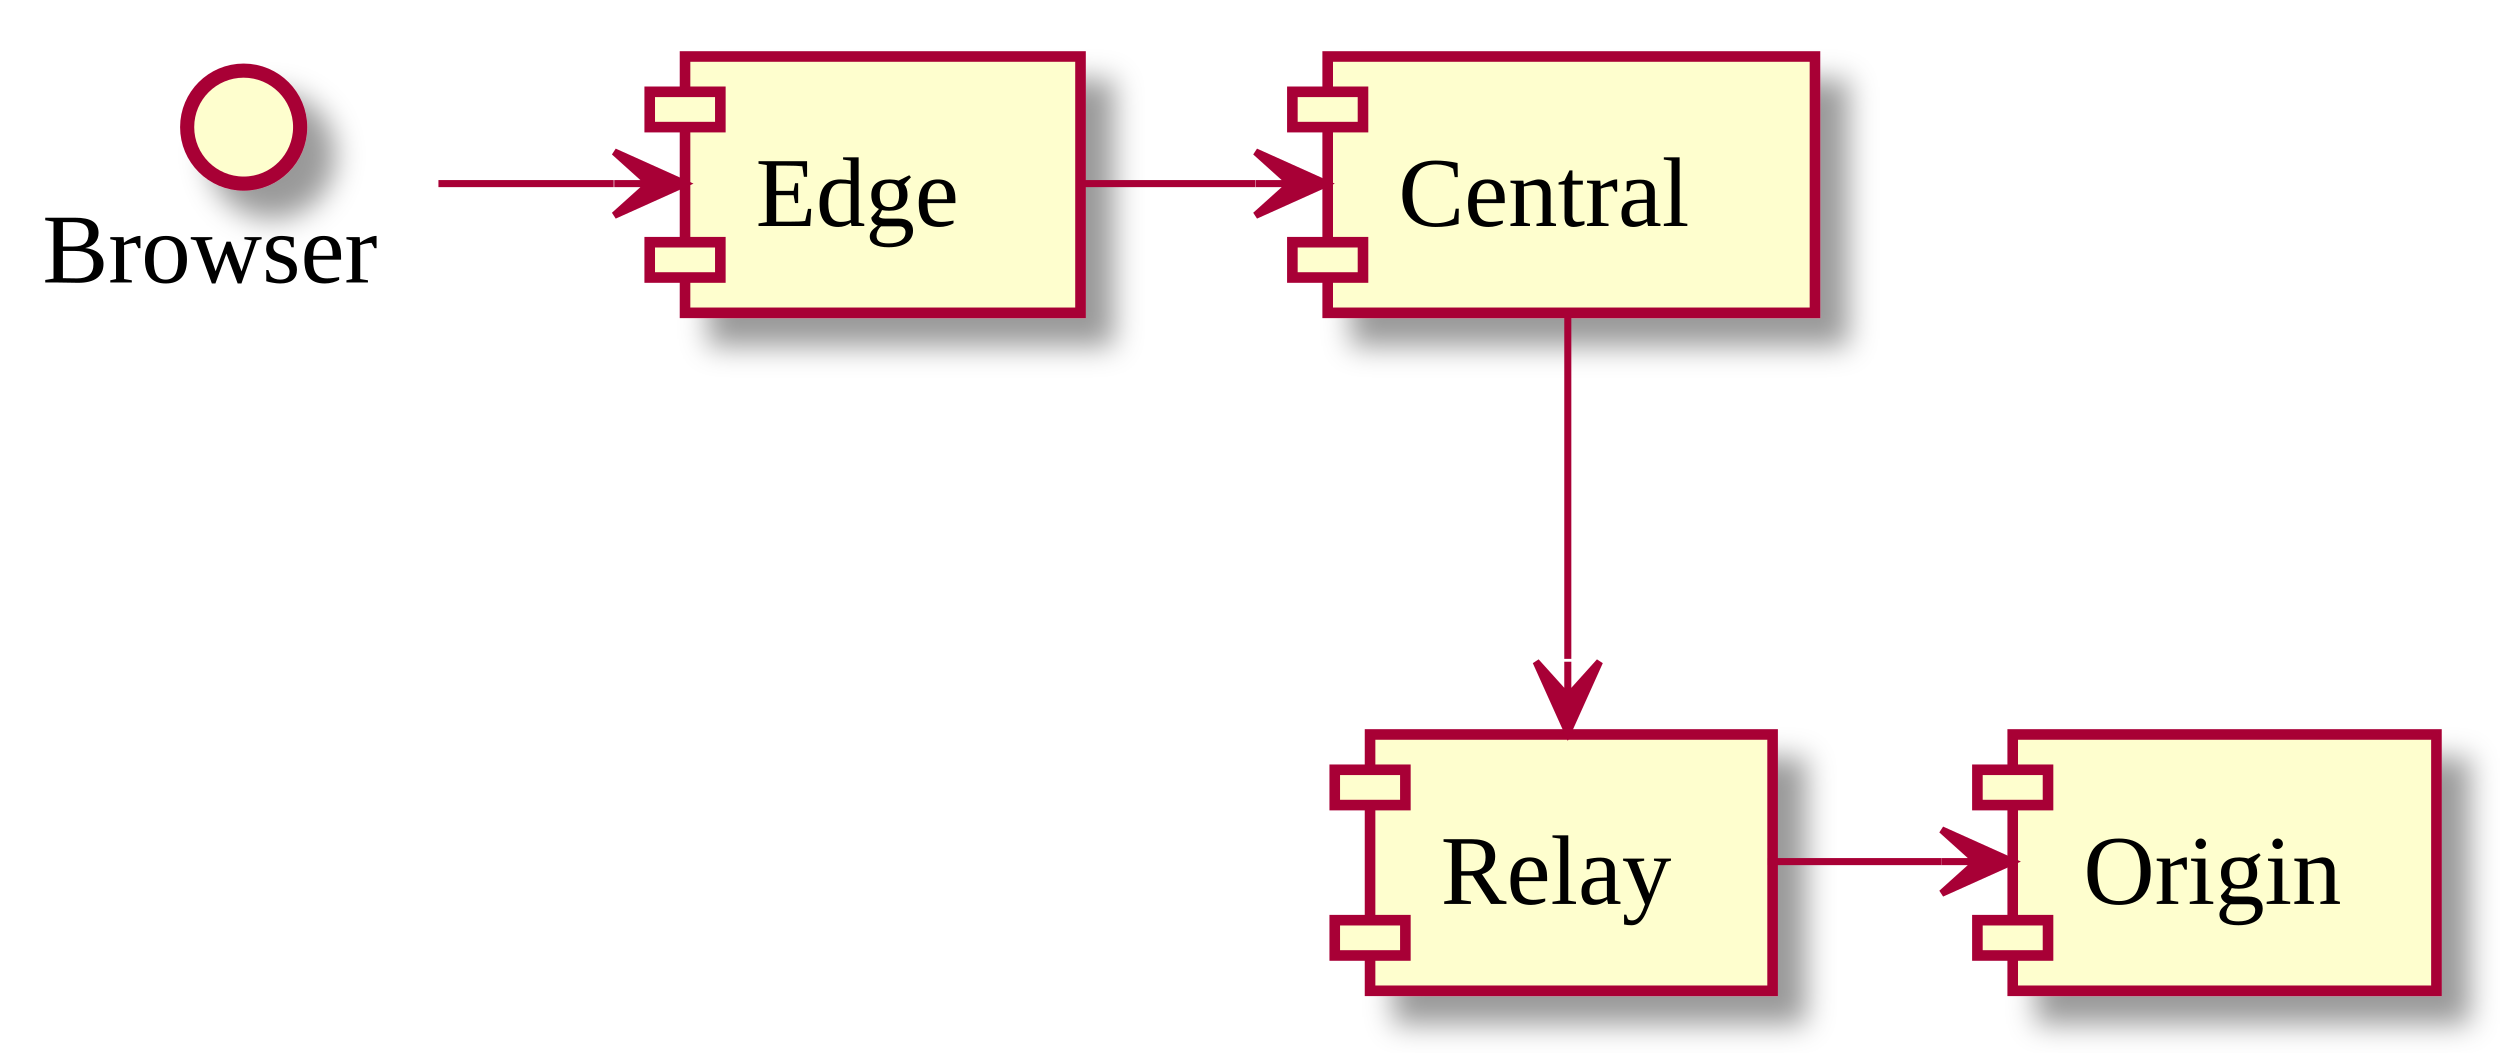
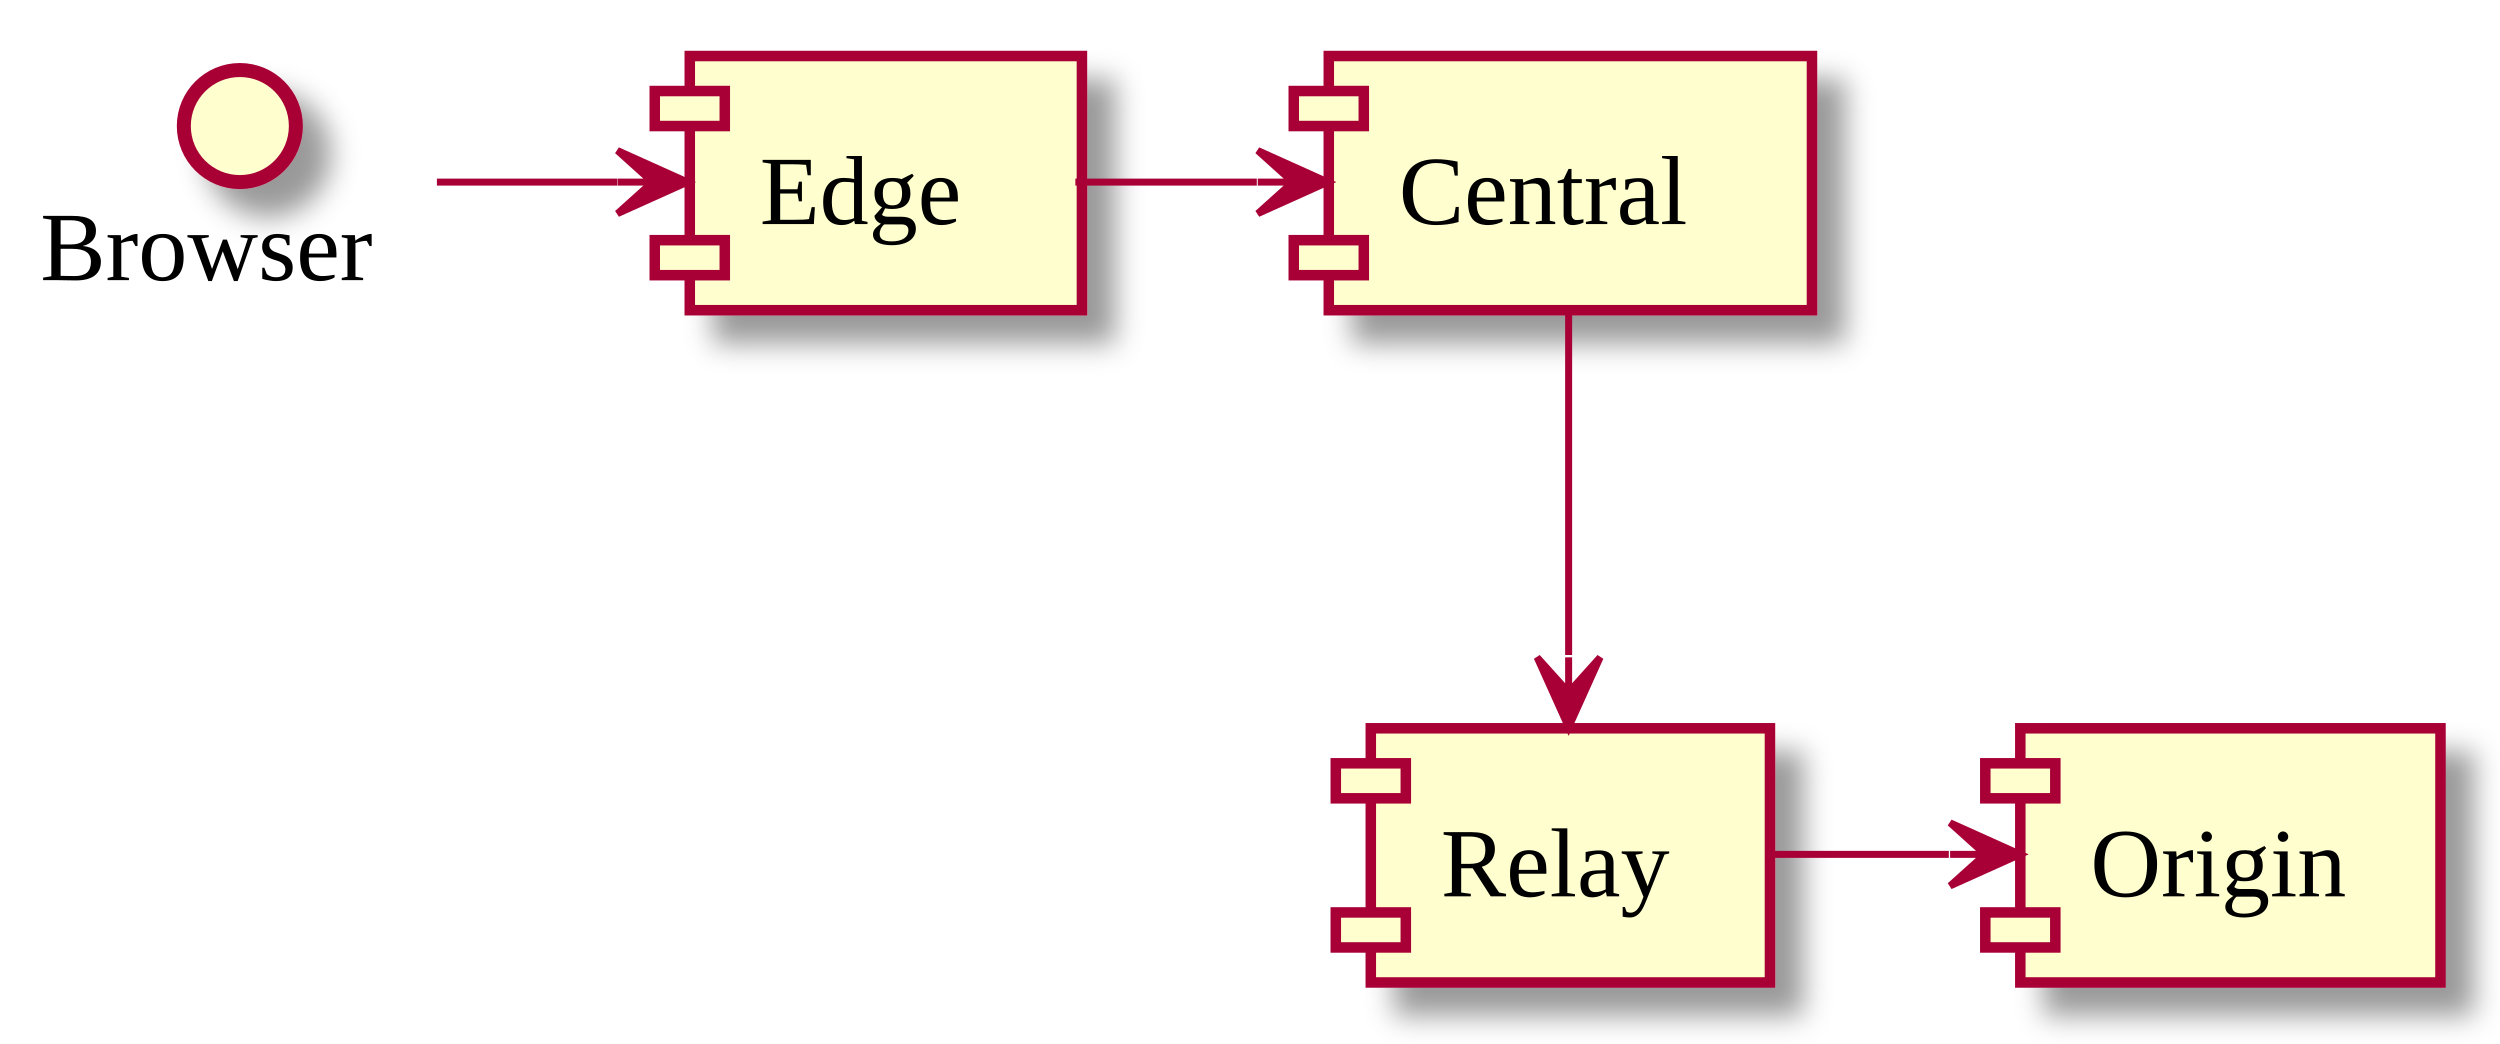
- <svg xmlns="http://www.w3.org/2000/svg" height="149pt" style="width:354px;height:149px;" version="1.1" viewBox="0 0 354 149" width="354pt">
+ <svg xmlns="http://www.w3.org/2000/svg" height="149pt" style="width:357px;height:149px;" version="1.1" viewBox="0 0 357 149" width="357pt">
  <defs>
    <filter height="300%" id="f1" width="300%" x="-1" y="-1">
      <feGaussianBlur result="blurOut" stdDeviation="2" />
      <feColorMatrix in="blurOut" result="blurOut2" type="matrix" values="0 0 0 0 0 0 0 0 0 0 0 0 0 0 0 0 0 0 .4 0" />
      <feOffset dx="4" dy="4" in="blurOut2" result="blurOut3" />
      <feBlend in="SourceGraphic" in2="blurOut3" mode="normal" />
    </filter>
  </defs>
  <g>
-     <ellipse cx="34.5" cy="18.0" fill="#FEFECE" filter="url(#f1)" rx="8.0" ry="8.0" style="stroke: #A80036; stroke-width: 2.0;" />
-     <text fill="#000000" font-size="14" lengthAdjust="spacingAndGlyphs" textLength="57.0" x="6.0" y="40.0">Browser</text>
-     <rect fill="#FEFECE" filter="url(#f1)" height="36.297" style="stroke: #A80036; stroke-width: 1.5;" width="56.0" x="97.0" y="8.0" />
-     <rect fill="#FEFECE" height="5.0" style="stroke: #A80036; stroke-width: 1.5;" width="10.0" x="92.0" y="13.0" />
-     <rect fill="#FEFECE" height="5.0" style="stroke: #A80036; stroke-width: 1.5;" width="10.0" x="92.0" y="34.297" />
-     <text fill="#000000" font-size="14" lengthAdjust="spacingAndGlyphs" textLength="36.0" x="107.0" y="32.0">Edge</text>
-     <rect fill="#FEFECE" filter="url(#f1)" height="36.297" style="stroke: #A80036; stroke-width: 1.5;" width="69.0" x="188.0" y="8.0" />
-     <rect fill="#FEFECE" height="5.0" style="stroke: #A80036; stroke-width: 1.5;" width="10.0" x="183.0" y="13.0" />
-     <rect fill="#FEFECE" height="5.0" style="stroke: #A80036; stroke-width: 1.5;" width="10.0" x="183.0" y="34.297" />
-     <text fill="#000000" font-size="14" lengthAdjust="spacingAndGlyphs" textLength="49.0" x="198.0" y="32.0">Central</text>
-     <rect fill="#FEFECE" filter="url(#f1)" height="36.297" style="stroke: #A80036; stroke-width: 1.5;" width="57.0" x="194.0" y="104.0" />
-     <rect fill="#FEFECE" height="5.0" style="stroke: #A80036; stroke-width: 1.5;" width="10.0" x="189.0" y="109.0" />
-     <rect fill="#FEFECE" height="5.0" style="stroke: #A80036; stroke-width: 1.5;" width="10.0" x="189.0" y="130.297" />
-     <text fill="#000000" font-size="14" lengthAdjust="spacingAndGlyphs" textLength="37.0" x="204.0" y="128.0">Relay</text>
-     <rect fill="#FEFECE" filter="url(#f1)" height="36.297" style="stroke: #A80036; stroke-width: 1.5;" width="60.0" x="285.0" y="104.0" />
-     <rect fill="#FEFECE" height="5.0" style="stroke: #A80036; stroke-width: 1.5;" width="10.0" x="280.0" y="109.0" />
-     <rect fill="#FEFECE" height="5.0" style="stroke: #A80036; stroke-width: 1.5;" width="10.0" x="280.0" y="130.297" />
-     <text fill="#000000" font-size="14" lengthAdjust="spacingAndGlyphs" textLength="40.0" x="295.0" y="128.0">Origin</text>
-     <path d="M62.082,26 C70.353,26 78.623,26 86.894,26 " fill="none" style="stroke: #A80036; stroke-width: 1.0;" />
-     <polygon fill="#A80036" points="96.982,26.0,86.982,21.5,91.982,26.0,86.982,26.0,86.982,26.0,86.982,26.0,91.982,26.0,86.982,30.5,96.982,26.0,96.982,26.0" style="stroke: #A80036; stroke-width: 1.0;" />
-     <path d="M153.039,26 C161.274,26 169.509,26 177.744,26 " fill="none" style="stroke: #A80036; stroke-width: 1.0;" />
-     <polygon fill="#A80036" points="187.789,26.0,177.789,21.5,182.789,26.0,177.789,26.0,177.789,26.0,177.789,26.0,182.789,26.0,177.789,30.5,187.789,26.0,187.789,26.0" style="stroke: #A80036; stroke-width: 1.0;" />
-     <path d="M222,44.057 C222,57.914 222,77.314 222,93.293 " fill="none" style="stroke: #A80036; stroke-width: 1.0;" />
-     <polygon fill="#A80036" points="222.0,103.698,226.5,93.698,222.0,98.698,222.0,93.698,222.0,93.698,222.0,93.698,222.0,98.698,217.5,93.698,222.0,103.698,222.0,103.698" style="stroke: #A80036; stroke-width: 1.0;" />
-     <path d="M250.336,122 C258.537,122 266.737,122 274.938,122 " fill="none" style="stroke: #A80036; stroke-width: 1.0;" />
-     <polygon fill="#A80036" points="284.941,122.0,274.941,117.5,279.941,122.0,274.941,122,274.941,122,274.941,122,279.941,122.0,274.941,126.5,284.941,122.0,284.941,122.0" style="stroke: #A80036; stroke-width: 1.0;" />
+     <ellipse cx="34.25" cy="18.0" fill="#FEFECE" filter="url(#f1)" rx="8.0" ry="8.0" style="stroke: #A80036; stroke-width: 2.0;" />
+     <text fill="#000000" font-size="14" lengthAdjust="spacingAndGlyphs" textLength="57.0" x="5.75" y="40.0">Browser</text>
+     <rect fill="#FEFECE" filter="url(#f1)" height="36.297" style="stroke: #A80036; stroke-width: 1.5;" width="56.0" x="98.5" y="8.0" />
+     <rect fill="#FEFECE" height="5.0" style="stroke: #A80036; stroke-width: 1.5;" width="10.0" x="93.5" y="13.0" />
+     <rect fill="#FEFECE" height="5.0" style="stroke: #A80036; stroke-width: 1.5;" width="10.0" x="93.5" y="34.297" />
+     <text fill="#000000" font-size="14" lengthAdjust="spacingAndGlyphs" textLength="36.0" x="108.5" y="32.0">Edge</text>
+     <rect fill="#FEFECE" filter="url(#f1)" height="36.297" style="stroke: #A80036; stroke-width: 1.5;" width="69.0" x="189.75" y="8.0" />
+     <rect fill="#FEFECE" height="5.0" style="stroke: #A80036; stroke-width: 1.5;" width="10.0" x="184.75" y="13.0" />
+     <rect fill="#FEFECE" height="5.0" style="stroke: #A80036; stroke-width: 1.5;" width="10.0" x="184.75" y="34.297" />
+     <text fill="#000000" font-size="14" lengthAdjust="spacingAndGlyphs" textLength="49.0" x="199.75" y="32.0">Central</text>
+     <rect fill="#FEFECE" filter="url(#f1)" height="36.297" style="stroke: #A80036; stroke-width: 1.5;" width="57.0" x="195.75" y="104.0" />
+     <rect fill="#FEFECE" height="5.0" style="stroke: #A80036; stroke-width: 1.5;" width="10.0" x="190.75" y="109.0" />
+     <rect fill="#FEFECE" height="5.0" style="stroke: #A80036; stroke-width: 1.5;" width="10.0" x="190.75" y="130.297" />
+     <text fill="#000000" font-size="14" lengthAdjust="spacingAndGlyphs" textLength="37.0" x="205.75" y="128.0">Relay</text>
+     <rect fill="#FEFECE" filter="url(#f1)" height="36.297" style="stroke: #A80036; stroke-width: 1.5;" width="60.0" x="288.5" y="104.0" />
+     <rect fill="#FEFECE" height="5.0" style="stroke: #A80036; stroke-width: 1.5;" width="10.0" x="283.5" y="109.0" />
+     <rect fill="#FEFECE" height="5.0" style="stroke: #A80036; stroke-width: 1.5;" width="10.0" x="283.5" y="130.297" />
+     <text fill="#000000" font-size="14" lengthAdjust="spacingAndGlyphs" textLength="40.0" x="298.5" y="128.0">Origin</text>
+     <path d="M62.391,26 C70.963,26 79.535,26 88.108,26 " fill="none" style="stroke: #A80036; stroke-width: 1.0;" />
+     <polygon fill="#A80036" points="98.171,26.0,88.171,21.5,93.171,26.0,88.171,26.0,88.171,26.0,88.171,26.0,93.171,26.0,88.171,30.5,98.171,26.0,98.171,26.0" style="stroke: #A80036; stroke-width: 1.0;" />
+     <path d="M153.562,26 C162.198,26 170.834,26 179.469,26 " fill="none" style="stroke: #A80036; stroke-width: 1.0;" />
+     <polygon fill="#A80036" points="189.607,26.0,179.607,21.5,184.607,26.0,179.607,26.0,179.607,26.0,179.607,26.0,184.607,26.0,179.607,30.5,189.607,26.0,189.607,26.0" style="stroke: #A80036; stroke-width: 1.0;" />
+     <path d="M224,44.241 C224,58.022 224,77.6 224,93.535 " fill="none" style="stroke: #A80036; stroke-width: 1.0;" />
+     <polygon fill="#A80036" points="224.0,103.868,228.5,93.868,224.0,98.868,224.0,93.868,224.0,93.868,224.0,93.868,224.0,98.868,219.5,93.868,224.0,103.868,224.0,103.868" style="stroke: #A80036; stroke-width: 1.0;" />
+     <path d="M252.273,122 C260.947,122 269.62,122 278.293,122 " fill="none" style="stroke: #A80036; stroke-width: 1.0;" />
+     <polygon fill="#A80036" points="288.474,122.0,278.474,117.5,283.474,122.0,278.474,122,278.474,122,278.474,122,283.474,122.0,278.474,126.5,288.474,122.0,288.474,122.0" style="stroke: #A80036; stroke-width: 1.0;" />
  </g>
</svg>
